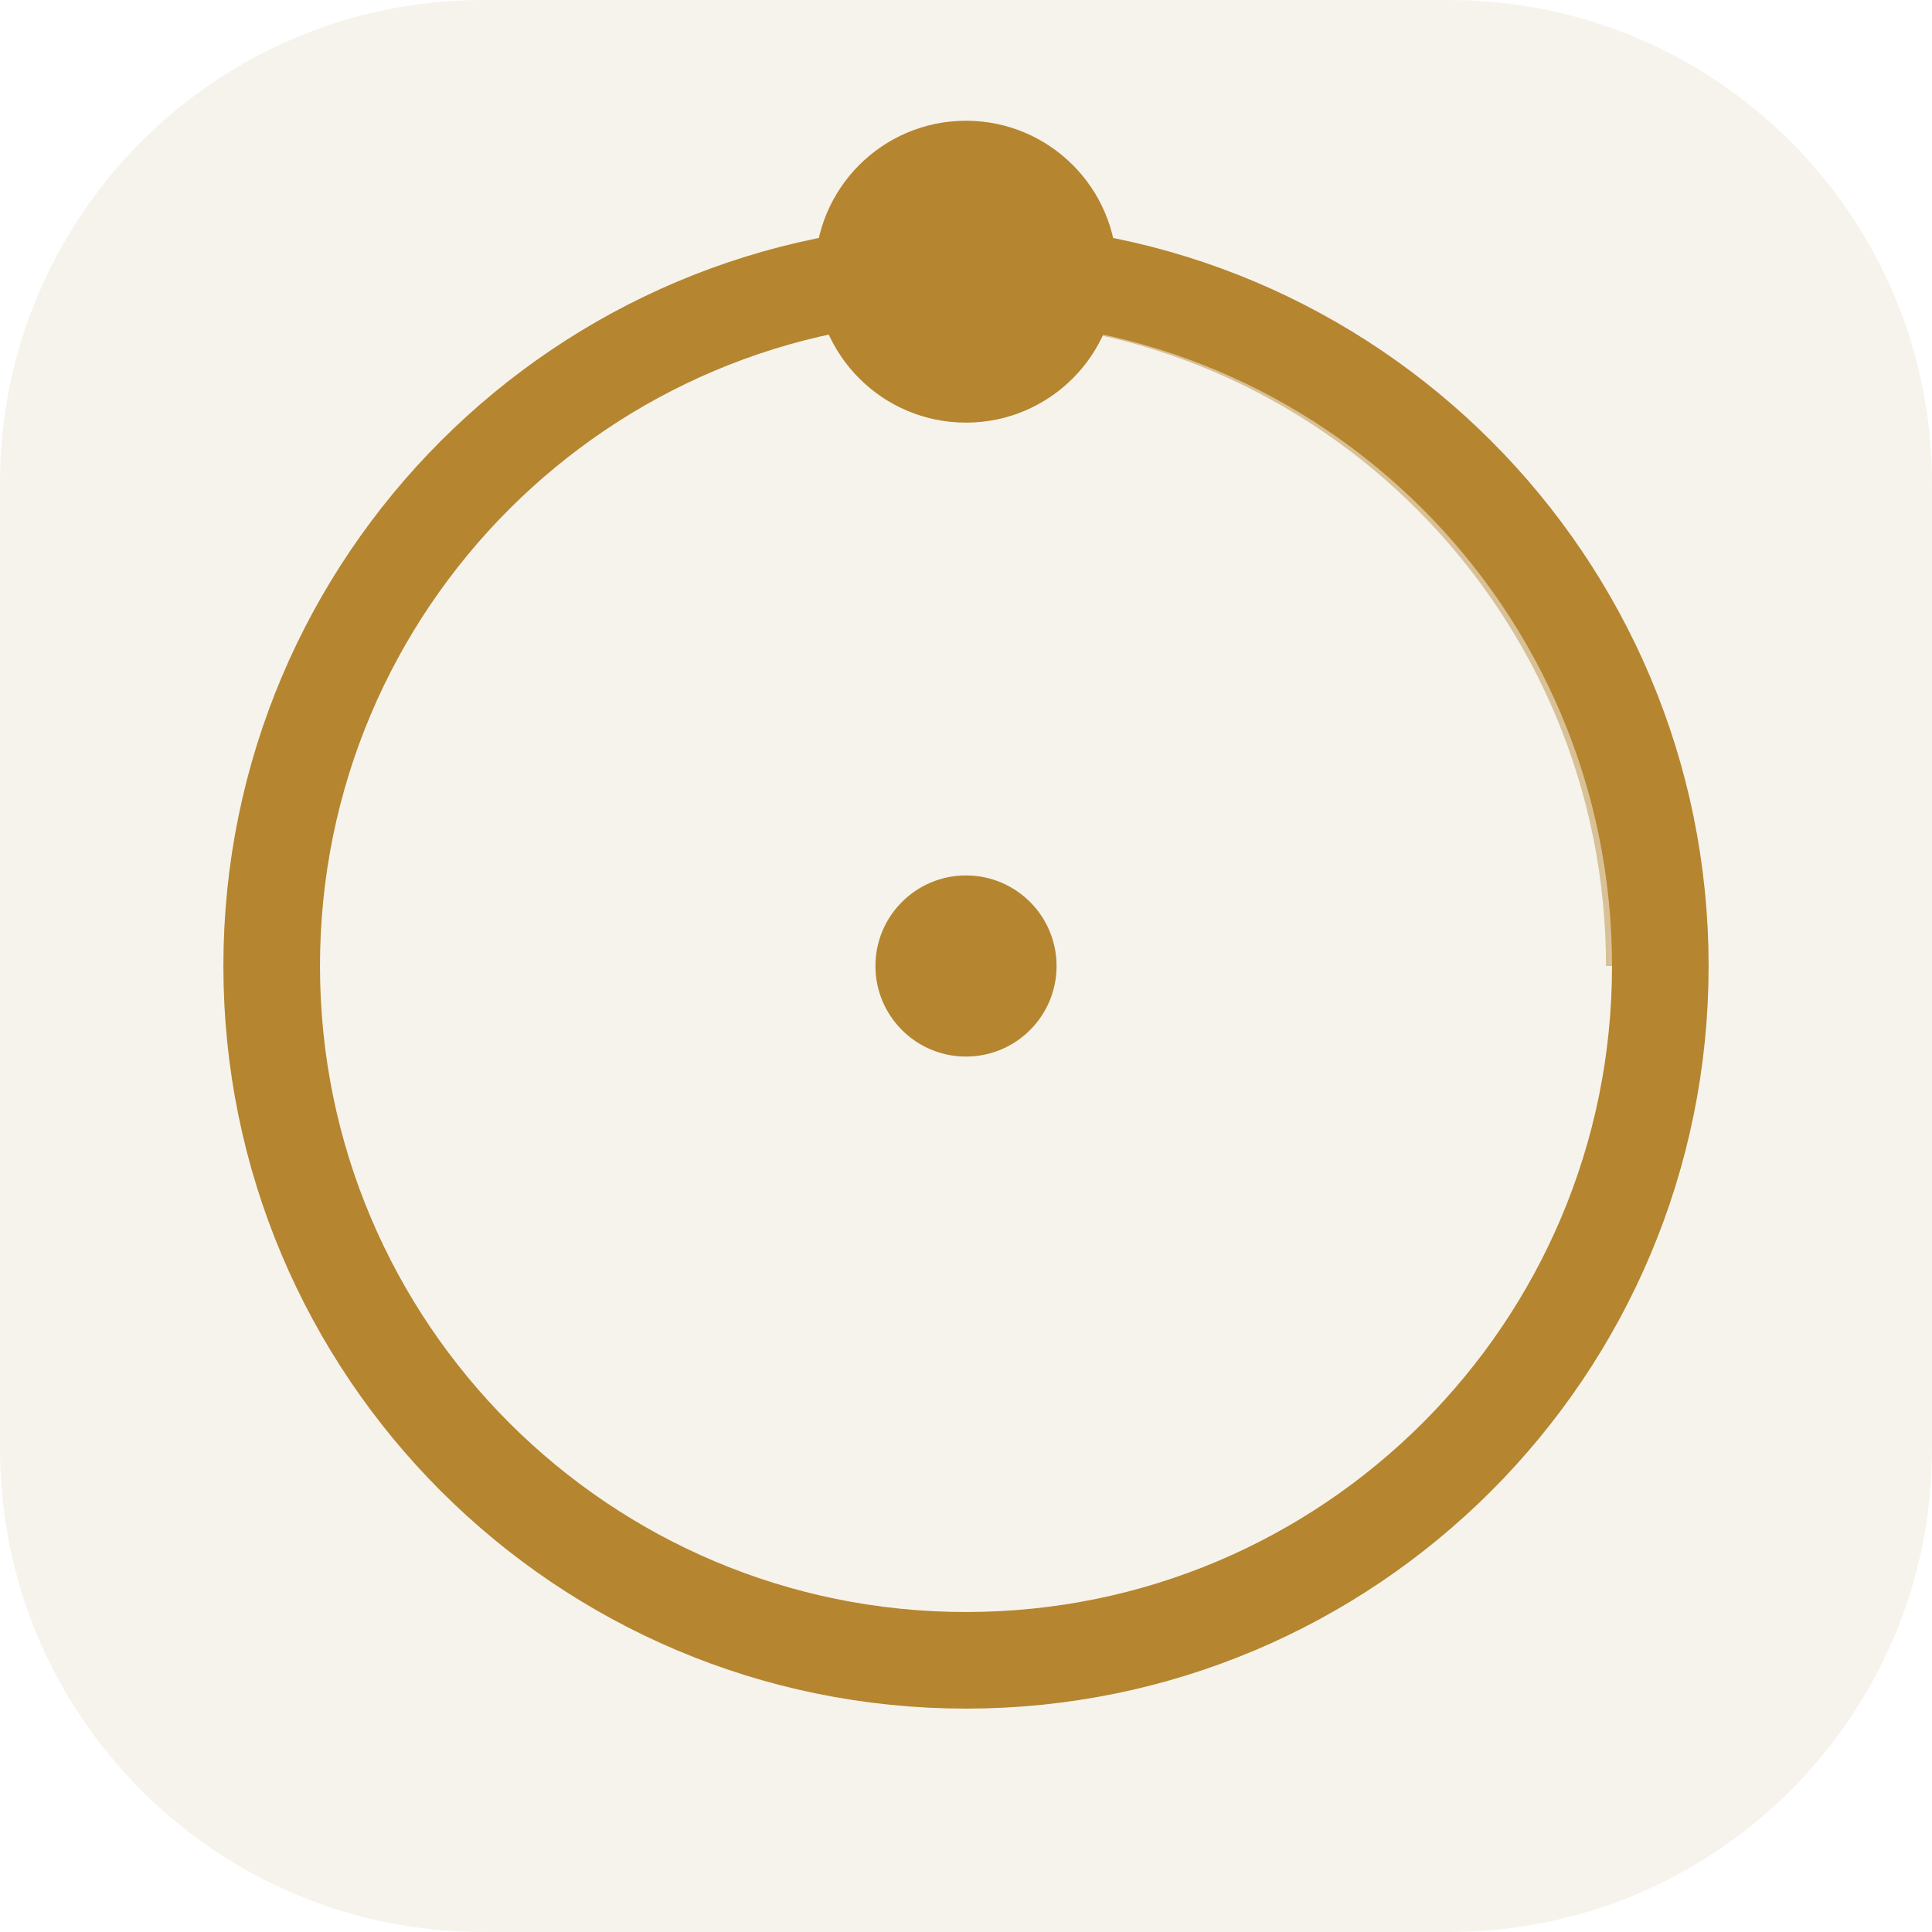
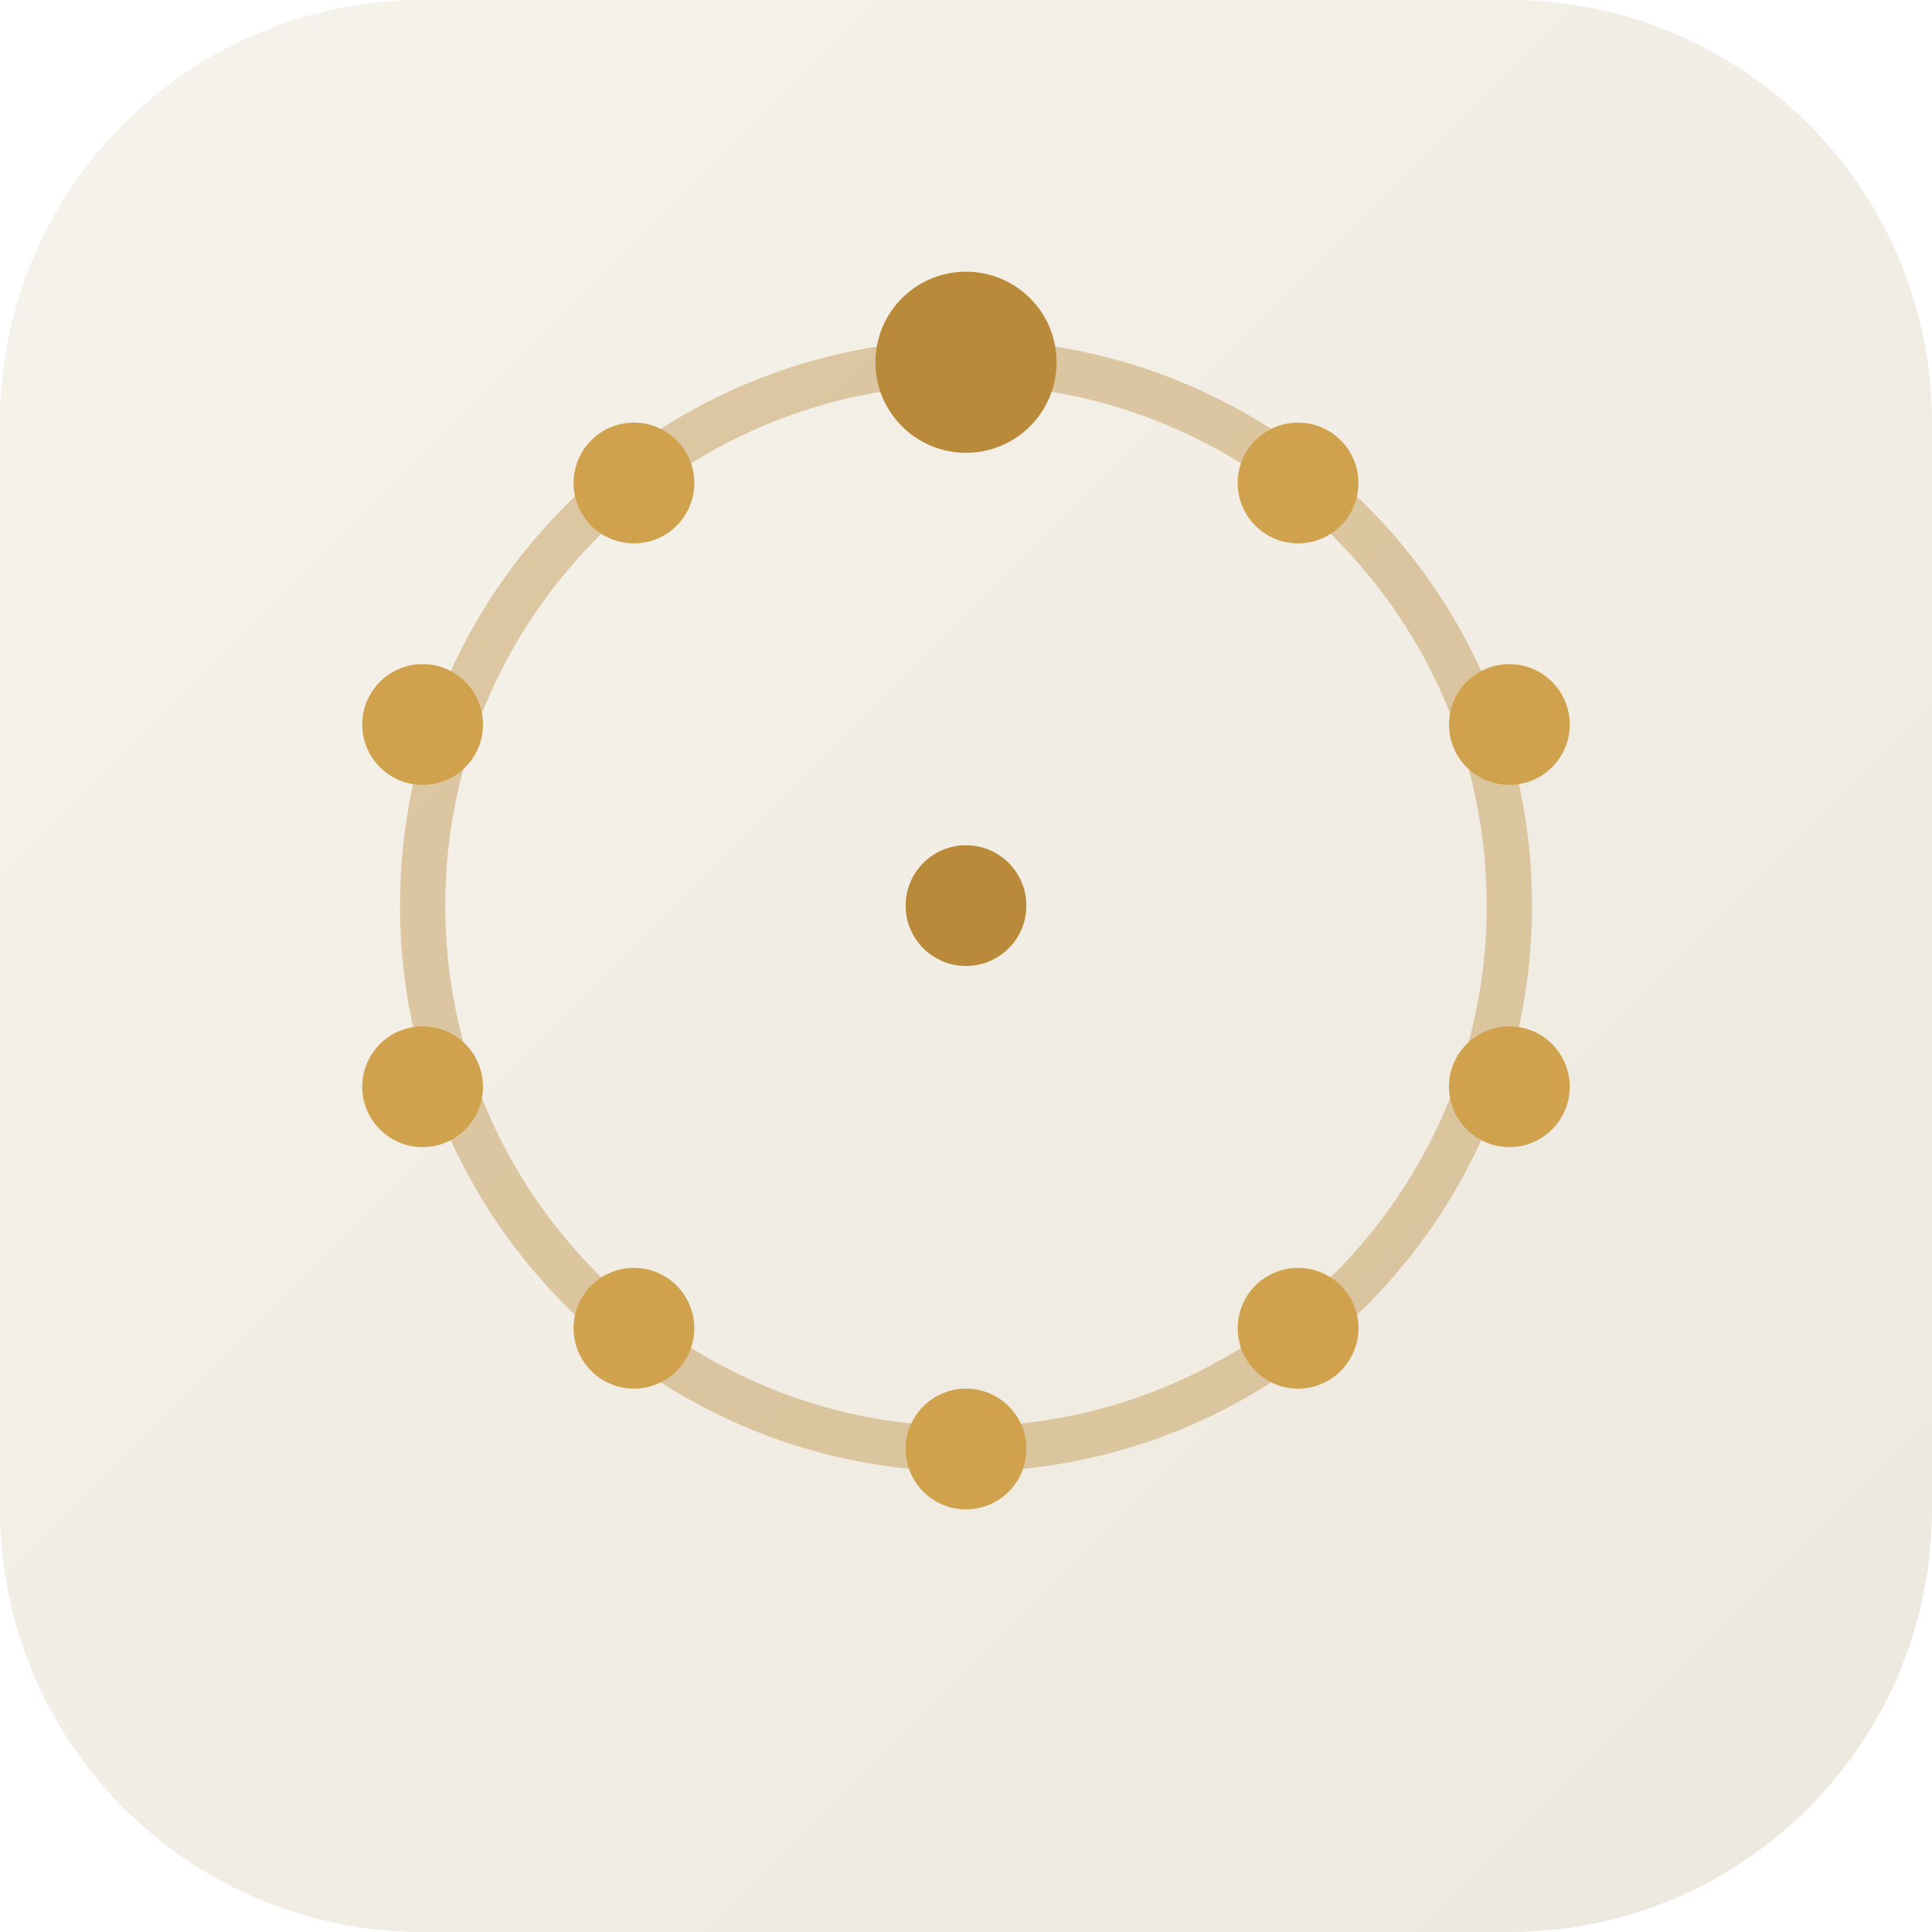
<svg xmlns="http://www.w3.org/2000/svg" viewBox="0 0 64 64">
-   <rect width="64" height="64" rx="16" fill="#f6f3ec" />
-   <g fill="none" stroke="#b5852f" stroke-width="3.2">
-     <circle cx="32" cy="32" r="23" />
-     <path d="M32 9 A23 23 0 0 1 54.8 32" opacity=".45" />
+   <defs>
+     <linearGradient id="bg" x1="0" y1="0" x2="1" y2="1">
+       <stop offset="0%" stop-color="#f6f3ec" />
+       <stop offset="100%" stop-color="#ede8dd" />
+     </linearGradient>
+   </defs>
+   <rect width="64" height="64" rx="14" fill="url(#bg)" />
+   <circle cx="32" cy="30" r="18" fill="none" stroke="#b98a3a" stroke-width="1.5" opacity="0.4" />
+   <g fill="#d0a24d">
+     <circle cx="32" cy="12" r="3" fill="#b98a3a" />
+     <circle cx="43" cy="16" r="2" />
+     <circle cx="50" cy="24" r="2" />
+     <circle cx="50" cy="36" r="2" />
+     <circle cx="43" cy="44" r="2" />
+     <circle cx="32" cy="48" r="2" />
+     <circle cx="21" cy="44" r="2" />
+     <circle cx="14" cy="36" r="2" />
+     <circle cx="14" cy="24" r="2" />
+     <circle cx="21" cy="16" r="2" />
  </g>
-   <circle cx="32" cy="9" r="5" fill="#b5852f" />
-   <circle cx="32" cy="32" r="3" fill="#b5852f" />
+   <circle cx="32" cy="30" r="2" fill="#b98a3a" />
</svg>
